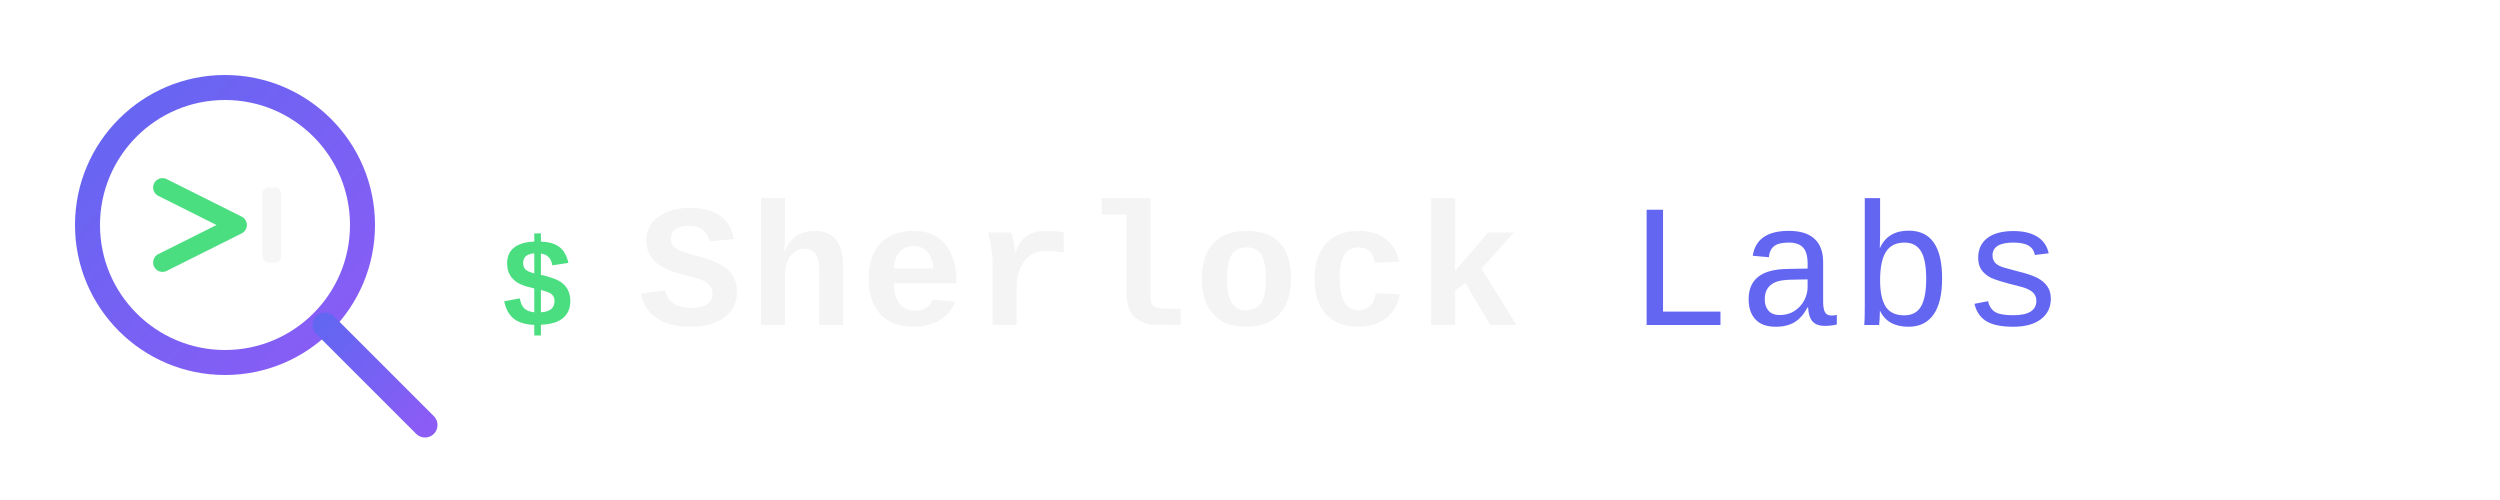
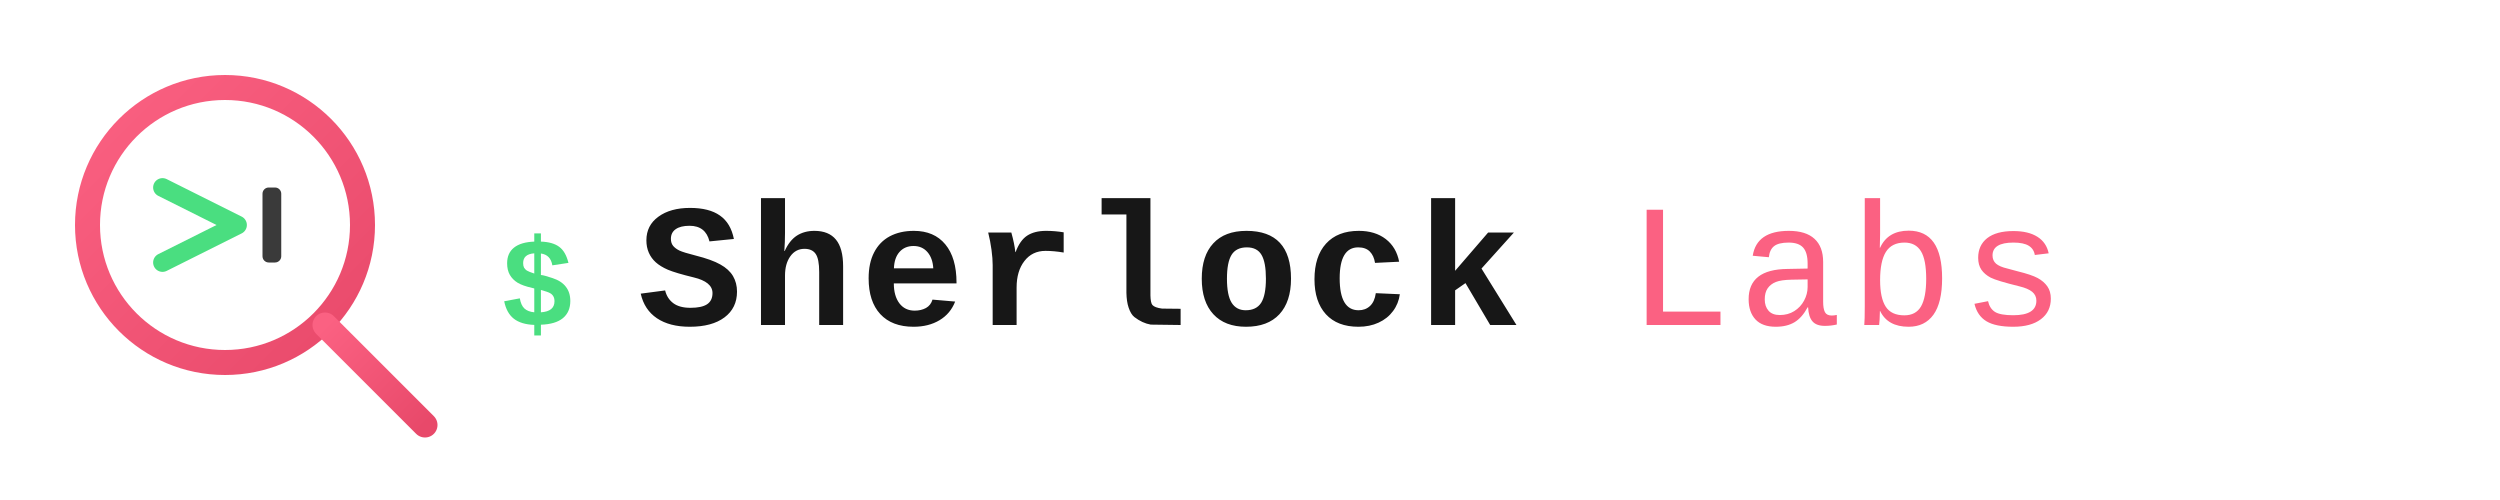
<svg xmlns="http://www.w3.org/2000/svg" viewBox="0 0 400 80">
  <defs>
    <linearGradient id="brand-grad" x1="0%" y1="0%" x2="100%" y2="100%">
-       <stop offset="0%" stop-color="#6366F1" />
-       <stop offset="100%" stop-color="#8B5CF6" />
+       <stop offset="0%" stop-color="#FB6182" />
+       <stop offset="100%" stop-color="#e8496a" />
    </linearGradient>
  </defs>
  <g id="logomark" transform="translate(8, 8)">
    <circle cx="28" cy="28" r="22" fill="none" stroke="url(#brand-grad)" stroke-width="4" />
    <line x1="44" y1="44" x2="60" y2="60" stroke="url(#brand-grad)" stroke-width="4" stroke-linecap="round" />
    <polyline points="18,22 30,28 18,34" fill="none" stroke="#4ADE80" stroke-width="3" stroke-linecap="round" stroke-linejoin="round" />
-     <rect x="34" y="22" width="3" height="12" rx="1" fill="#f4f4f5" opacity="0.85" />
+     <rect x="34" y="22" width="3" height="12" rx="1" fill="#171717" opacity="0.85" />
  </g>
  <g id="wordmark" transform="translate(80, 0)">
    <text x="0" y="52" font-family="'SF Mono', 'Fira Code', 'Cascadia Code', 'JetBrains Mono', 'Consolas', 'Liberation Mono', monospace" font-size="20" font-weight="600" fill="#4ADE80" letter-spacing="1">$</text>
    <text x="22" y="52" font-family="'SF Mono', 'Fira Code', 'Cascadia Code', 'JetBrains Mono', 'Consolas', 'Liberation Mono', monospace" font-size="28" letter-spacing="1">
-       <tspan font-weight="700" fill="#f4f4f5">Sherlock</tspan>
-       <tspan font-weight="400" fill="#6366F1"> Labs</tspan>
+       <tspan font-weight="700" fill="#171717">Sherlock</tspan>
+       <tspan font-weight="400" fill="#FB6182"> Labs</tspan>
    </text>
  </g>
</svg>
